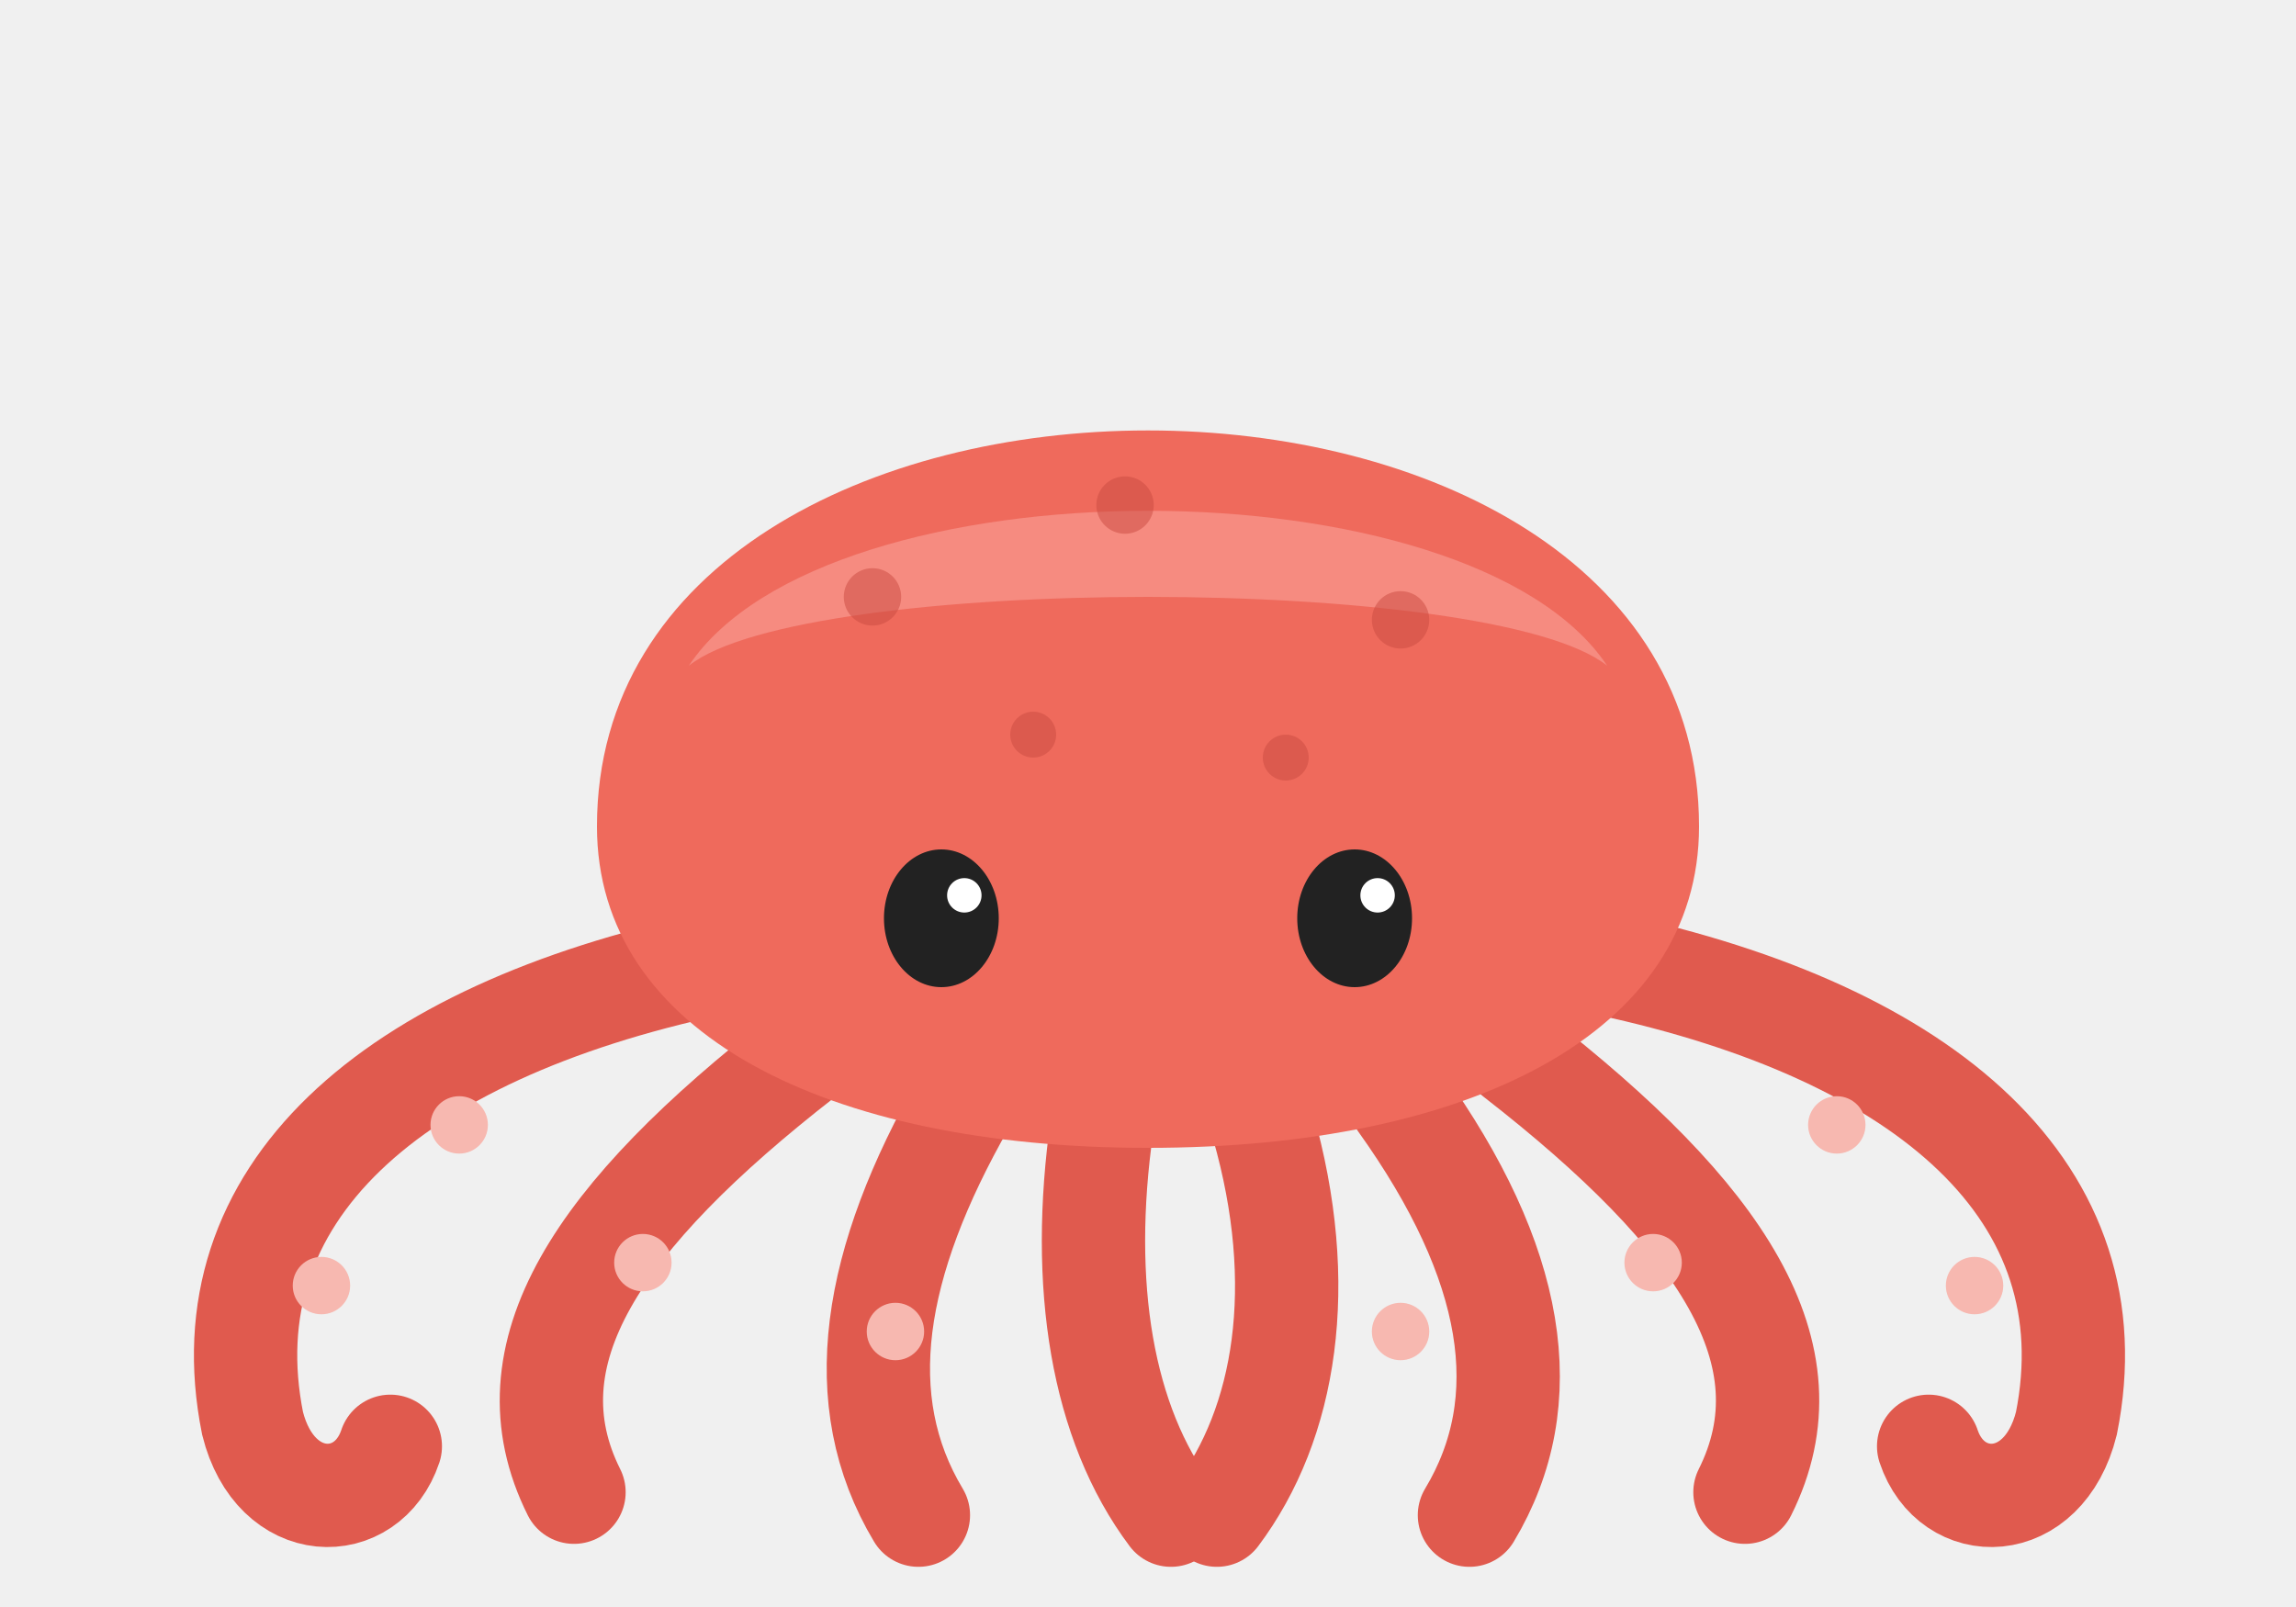
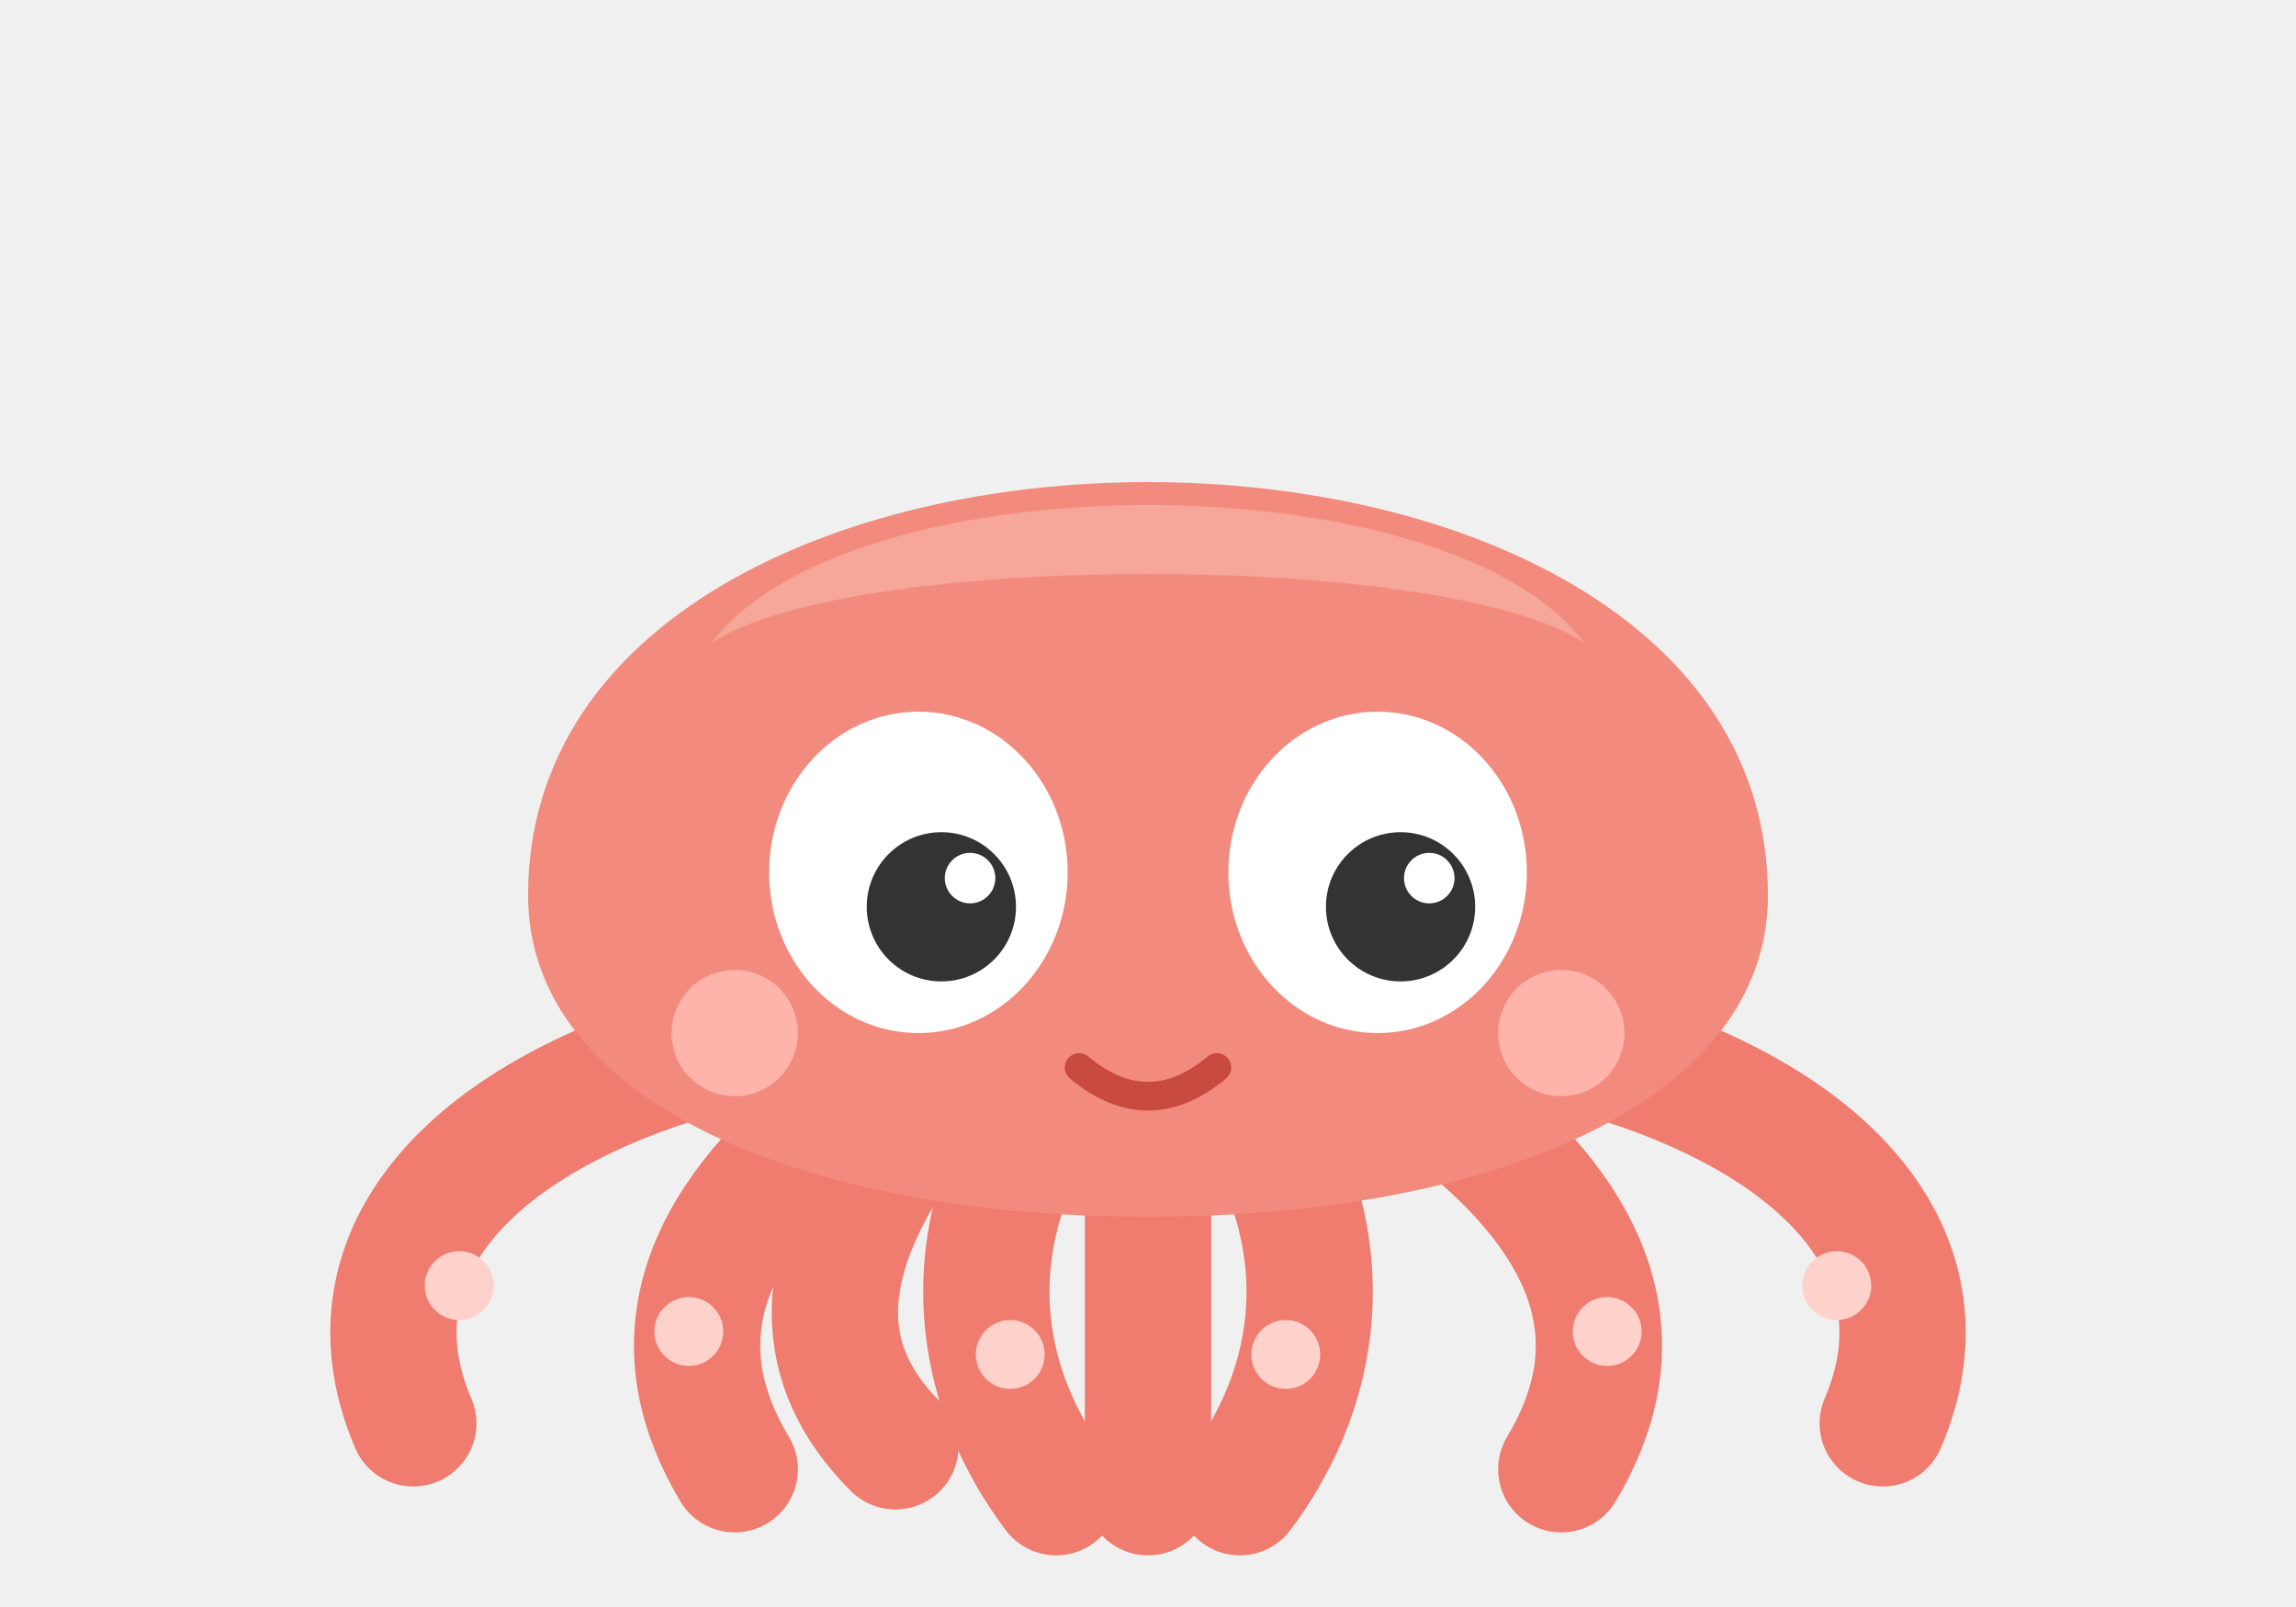
<svg xmlns="http://www.w3.org/2000/svg" viewBox="0 0 200 140">
-   <g fill="none" stroke="#e05a4e" stroke-width="9" stroke-linecap="round">
-     <path d="M62 84 C34 90 18 104 22 124 C24 132 32 132 34 126" />
-     <path d="M70 92 C52 106 44 118 50 130" />
-     <path d="M84 96 C76 110 74 122 80 132" />
-     <path d="M96 98 C94 112 96 124 102 132" />
-     <path d="M110 98 C114 112 112 124 106 132" />
-     <path d="M122 96 C132 110 134 122 128 132" />
-     <path d="M132 92 C150 106 158 118 152 130" />
-     <path d="M140 84 C168 90 184 104 180 124 C178 132 170 132 168 126" />
+   <g fill="none" stroke="#ef7c6e" stroke-width="11" stroke-linecap="round">
+     <path d="M60 92 C40 98 30 110 36 124" />
+     <path d="M72 98 C60 108 58 118 64 128" />
+     <path d="M88 102 C84 112 86 122 92 130" />
+     <path d="M100 103 C100 113 100 122 100 130" />
+     <path d="M112 102 C116 112 114 122 108 130" />
+     <path d="M128 98 C140 108 142 118 136 128" />
+     <path d="M140 92 C160 98 170 110 164 124" />
+     <path d="M78 100 C70 112 72 120 78 126" />
  </g>
-   <g fill="#f7b8b0">
-     <circle cx="40" cy="98" r="2.5" />
-     <circle cx="28" cy="112" r="2.5" />
-     <circle cx="56" cy="110" r="2.5" />
-     <circle cx="160" cy="98" r="2.5" />
-     <circle cx="172" cy="112" r="2.5" />
-     <circle cx="144" cy="110" r="2.5" />
-     <circle cx="78" cy="116" r="2.5" />
-     <circle cx="122" cy="116" r="2.5" />
+   <g fill="#ffd1cb">
+     <circle cx="40" cy="112" r="3" />
+     <circle cx="60" cy="116" r="3" />
+     <circle cx="88" cy="118" r="3" />
+     <circle cx="112" cy="118" r="3" />
+     <circle cx="140" cy="116" r="3" />
+     <circle cx="160" cy="112" r="3" />
  </g>
-   <path d="M52 72 C52 26 148 26 148 72 C148 90 128 100 100 100 C72 100 52 90 52 72 Z" fill="#ef6a5c" />
-   <path d="M60 58 C72 40 128 40 140 58 C130 50 70 50 60 58 Z" fill="#f7938a" opacity=".8" />
-   <ellipse cx="82" cy="80" rx="5" ry="6" fill="#222" />
-   <ellipse cx="118" cy="80" rx="5" ry="6" fill="#222" />
-   <circle cx="84" cy="78" r="1.5" fill="#fff" />
-   <circle cx="120" cy="78" r="1.5" fill="#fff" />
-   <g fill="#c94a3f" opacity=".5">
-     <circle cx="76" cy="52" r="2.5" />
-     <circle cx="98" cy="44" r="2.5" />
-     <circle cx="122" cy="54" r="2.5" />
-     <circle cx="90" cy="64" r="2" />
-     <circle cx="112" cy="66" r="2" />
-   </g>
+   <path d="M46 78 C46 30 154 30 154 78 C154 96 130 106 100 106 C70 106 46 96 46 78 Z" fill="#f28b7d" />
+   <path d="M62 56 C74 40 126 40 138 56 C126 48 74 48 62 56 Z" fill="#f7a99d" opacity=".9" />
+   <ellipse cx="80" cy="76" rx="13" ry="14" fill="#fff" />
+   <ellipse cx="120" cy="76" rx="13" ry="14" fill="#fff" />
+   <circle cx="82" cy="79" r="6.5" fill="#333" />
+   <circle cx="122" cy="79" r="6.5" fill="#333" />
+   <circle cx="84.5" cy="76.5" r="2.2" fill="#fff" />
+   <circle cx="124.5" cy="76.5" r="2.2" fill="#fff" />
+   <circle cx="64" cy="90" r="5.5" fill="#ffb3aa" />
+   <circle cx="136" cy="90" r="5.5" fill="#ffb3aa" />
+   <path d="M94 93 Q100 98 106 93" fill="none" stroke="#c94a3f" stroke-width="2.5" stroke-linecap="round" />
</svg>
